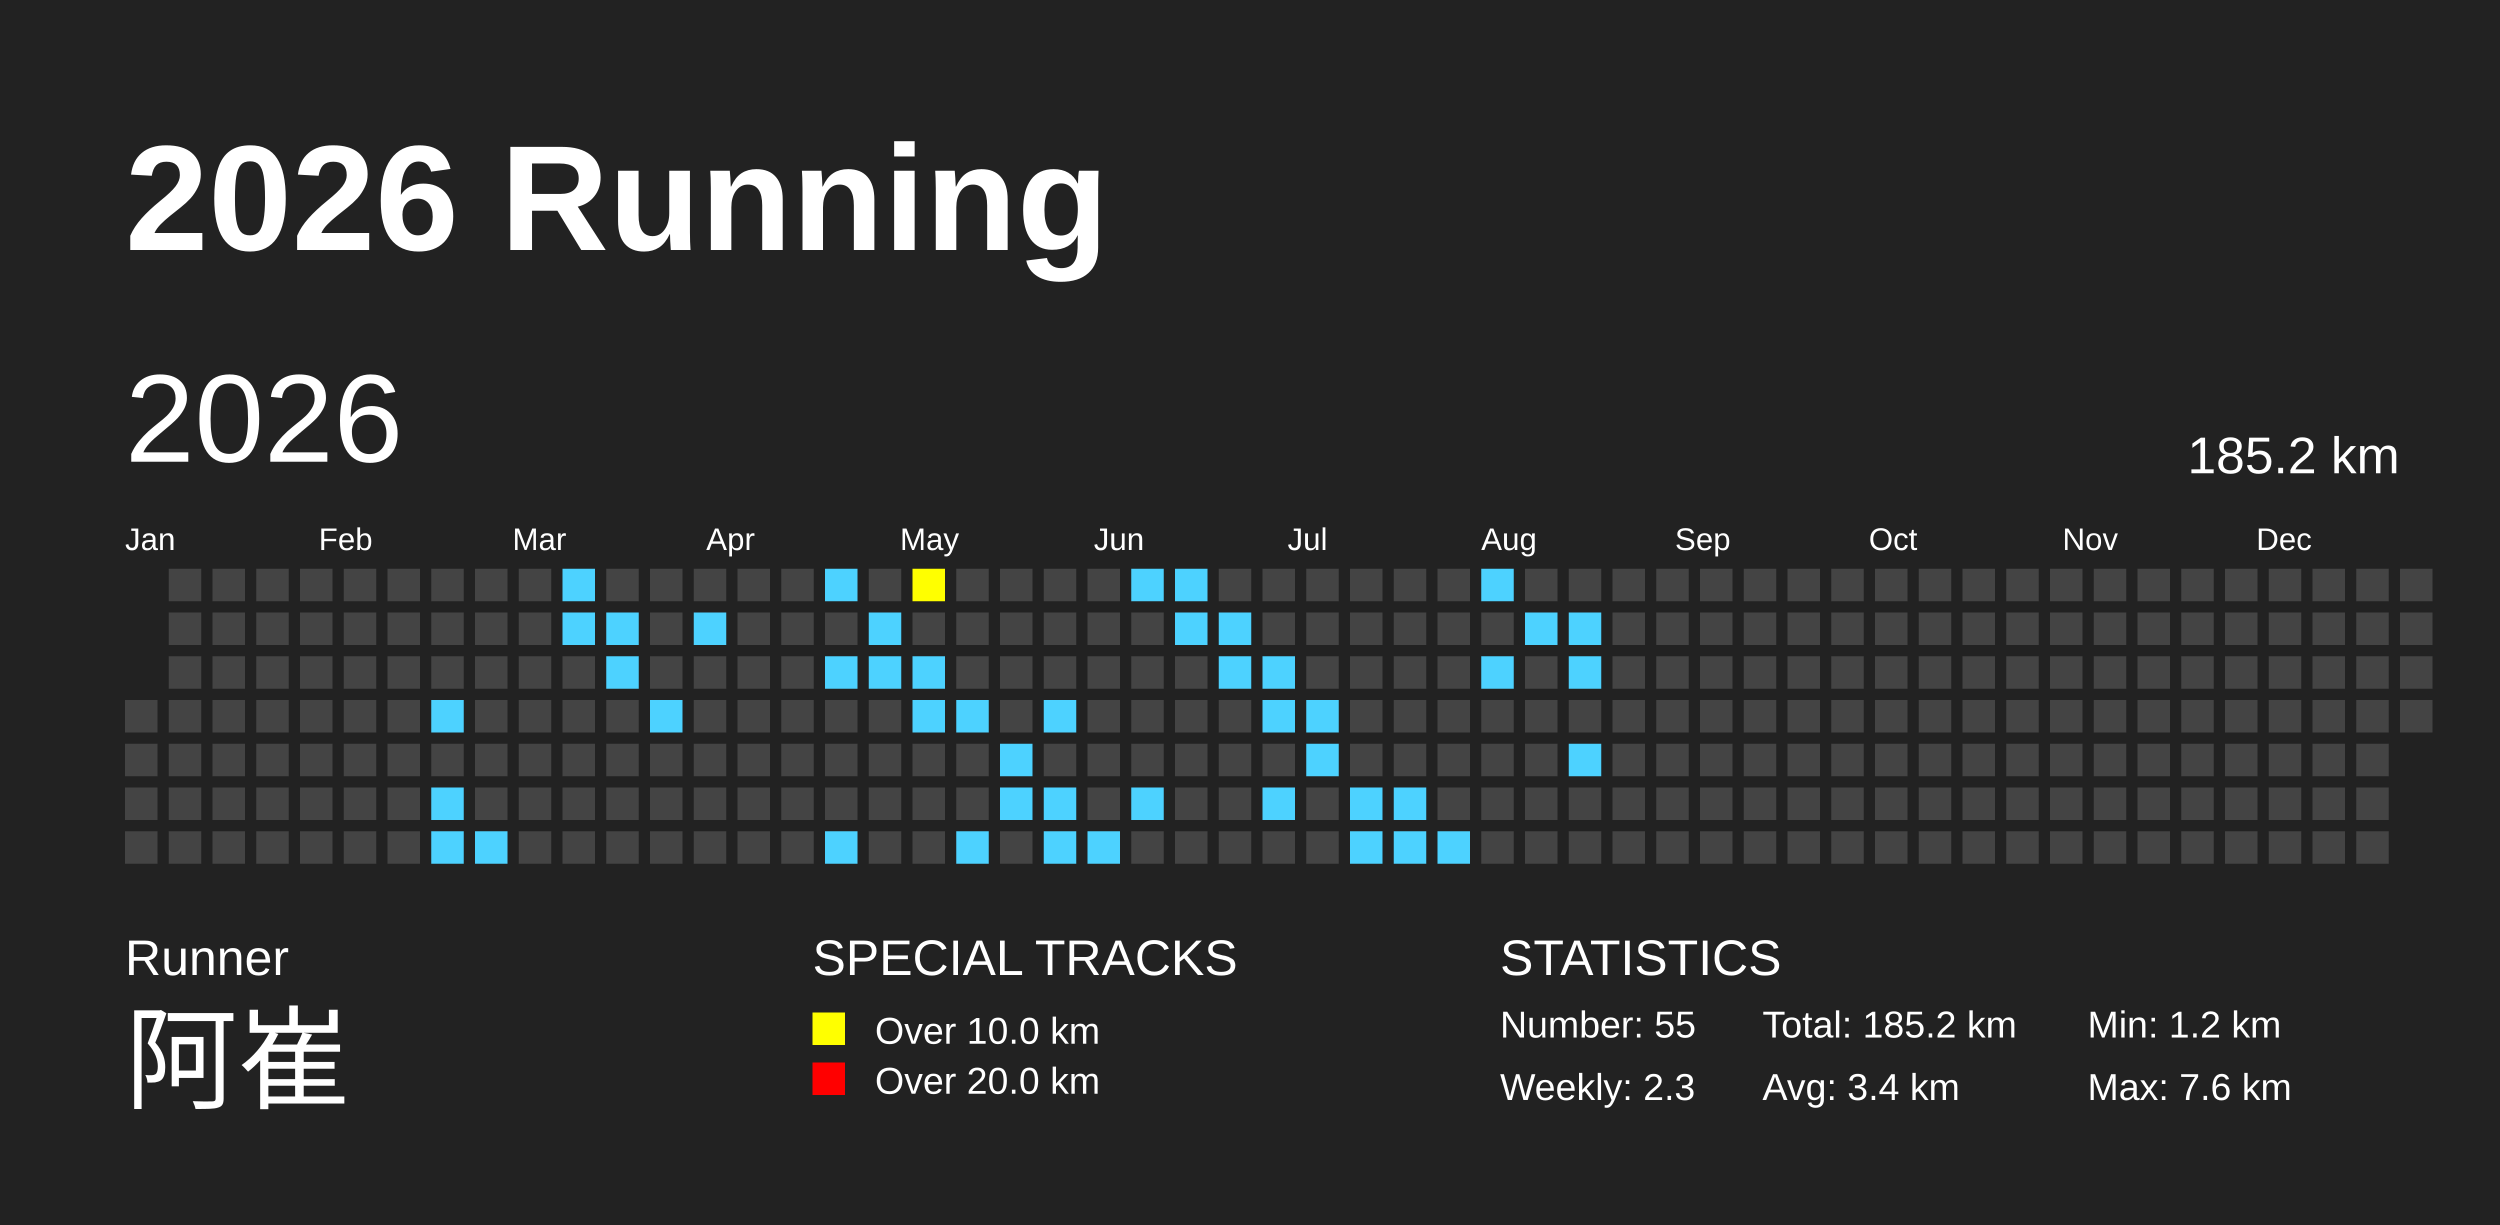
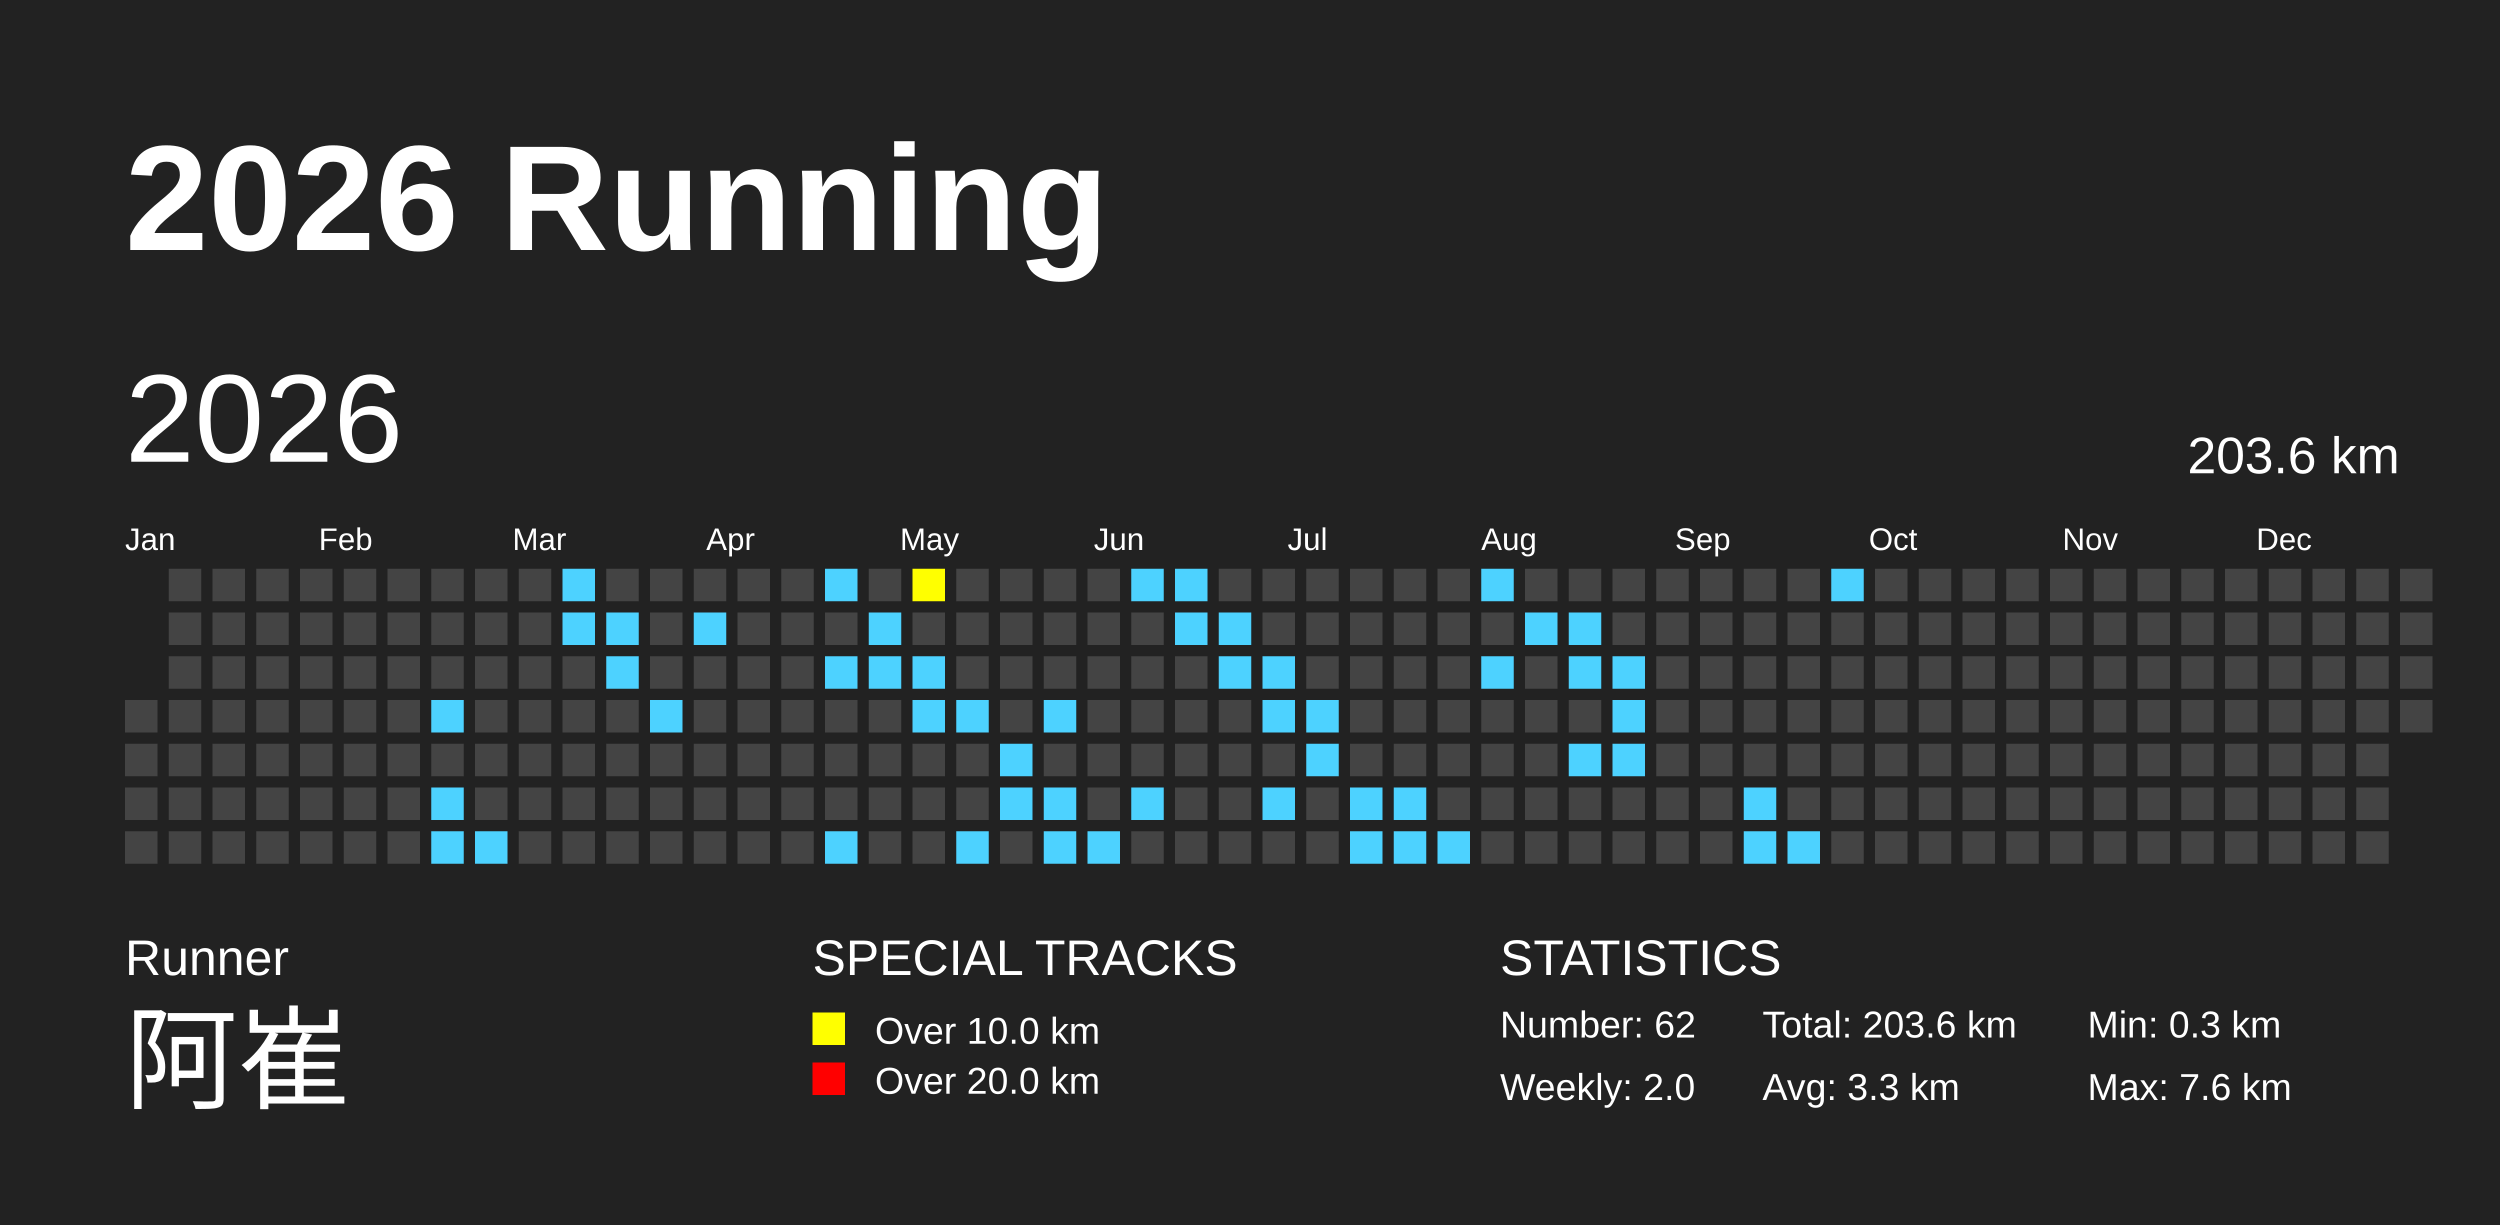
<svg xmlns="http://www.w3.org/2000/svg" baseProfile="full" height="98mm" version="1.1" viewBox="0,0,200,98" width="200mm">
  <defs>
    <pattern height="2" id="indoor-stripe" patternUnits="userSpaceOnUse" width="2">
      <line stroke="white" stroke-opacity="0.45" stroke-width="0.5" x1="0" x2="2" y1="2" y2="0" />
    </pattern>
  </defs>
  <rect fill="#222222" height="98" width="200" x="0" y="0" />
  <text fill="#FFFFFF" style="font-size:12px; font-family:Arial; font-weight:bold;" x="10" y="20">2026 Running</text>
  <text fill="#FFFFFF" style="font-size:4px; font-family:Arial" x="10" y="78">Runner</text>
  <text fill="#FFFFFF" style="font-size:9px; font-family:Arial" x="10" y="88">阿崔</text>
  <text fill="#FFFFFF" style="font-size:4px; font-family:Arial" x="65" y="78">SPECIAL TRACKS</text>
  <rect fill="yellow" height="2.6" width="2.6" x="65" y="81" />
  <text fill="#FFFFFF" style="font-size:3px; font-family:Arial" x="70" y="83.5">Over 10.0 km</text>
  <rect fill="red" height="2.6" width="2.6" x="65" y="85" />
  <text fill="#FFFFFF" style="font-size:3px; font-family:Arial" x="70" y="87.5">Over 20.0 km</text>
  <text fill="#FFFFFF" style="font-size:4px; font-family:Arial" x="120" y="78">STATISTICS</text>
-   <text fill="#FFFFFF" style="font-size:3px; font-family:Arial" x="120" y="83">Number: 55</text>
-   <text fill="#FFFFFF" style="font-size:3px; font-family:Arial" x="120" y="88">Weekly: 2.3</text>
-   <text fill="#FFFFFF" style="font-size:3px; font-family:Arial" x="141" y="83">Total: 185.2 km</text>
-   <text fill="#FFFFFF" style="font-size:3px; font-family:Arial" x="141" y="88">Avg: 3.4 km</text>
-   <text fill="#FFFFFF" style="font-size:3px; font-family:Arial" x="167" y="83">Min: 1.2 km</text>
+   <text fill="#FFFFFF" style="font-size:3px; font-family:Arial" x="120" y="83">Number: 62</text>
+   <text fill="#FFFFFF" style="font-size:3px; font-family:Arial" x="120" y="88">Weekly: 2.0</text>
+   <text fill="#FFFFFF" style="font-size:3px; font-family:Arial" x="141" y="83">Total: 203.6 km</text>
+   <text fill="#FFFFFF" style="font-size:3px; font-family:Arial" x="141" y="88">Avg: 3.3 km</text>
+   <text fill="#FFFFFF" style="font-size:3px; font-family:Arial" x="167" y="83">Min: 0.3 km</text>
  <text fill="#FFFFFF" style="font-size:3px; font-family:Arial" x="167" y="88">Max: 7.6 km</text>
  <text dominant-baseline="hanging" fill="#FFFFFF" style="font-size:10.0px; font-family:Arial;" x="10" y="30">2026</text>
-   <text dominant-baseline="hanging" fill="#FFFFFF" style="font-size:4.125px; font-family:Arial;" x="175" y="35">185.2 km</text>
+   <text dominant-baseline="hanging" fill="#FFFFFF" style="font-size:4.125px; font-family:Arial;" x="175" y="35">203.6 km</text>
  <text fill="#FFFFFF" style="font-size:2.5px; font-family:Arial" x="10.0" y="44">Jan</text>
  <text fill="#FFFFFF" style="font-size:2.5px; font-family:Arial" x="25.5" y="44">Feb</text>
  <text fill="#FFFFFF" style="font-size:2.5px; font-family:Arial" x="41.0" y="44">Mar</text>
  <text fill="#FFFFFF" style="font-size:2.5px; font-family:Arial" x="56.5" y="44">Apr</text>
  <text fill="#FFFFFF" style="font-size:2.5px; font-family:Arial" x="72.0" y="44">May</text>
  <text fill="#FFFFFF" style="font-size:2.5px; font-family:Arial" x="87.5" y="44">Jun</text>
  <text fill="#FFFFFF" style="font-size:2.5px; font-family:Arial" x="103.0" y="44">Jul</text>
  <text fill="#FFFFFF" style="font-size:2.5px; font-family:Arial" x="118.5" y="44">Aug</text>
  <text fill="#FFFFFF" style="font-size:2.5px; font-family:Arial" x="134.0" y="44">Sep</text>
  <text fill="#FFFFFF" style="font-size:2.5px; font-family:Arial" x="149.5" y="44">Oct</text>
  <text fill="#FFFFFF" style="font-size:2.5px; font-family:Arial" x="165.0" y="44">Nov</text>
  <text fill="#FFFFFF" style="font-size:2.5px; font-family:Arial" x="180.5" y="44">Dec</text>
  <rect fill="#444444" height="2.6" width="2.6" x="10.0" y="56.0" />
  <rect fill="#444444" height="2.6" width="2.6" x="10.0" y="59.5" />
  <rect fill="#444444" height="2.6" width="2.6" x="10.0" y="63.0" />
  <rect fill="#444444" height="2.6" width="2.6" x="10.0" y="66.5" />
  <rect fill="#444444" height="2.6" width="2.6" x="13.5" y="45.5" />
  <rect fill="#444444" height="2.6" width="2.6" x="13.5" y="49.0" />
  <rect fill="#444444" height="2.6" width="2.6" x="13.5" y="52.5" />
  <rect fill="#444444" height="2.6" width="2.6" x="13.5" y="56.0" />
  <rect fill="#444444" height="2.6" width="2.6" x="13.5" y="59.5" />
  <rect fill="#444444" height="2.6" width="2.6" x="13.5" y="63.0" />
  <rect fill="#444444" height="2.6" width="2.6" x="13.5" y="66.5" />
  <rect fill="#444444" height="2.6" width="2.6" x="17.0" y="45.5" />
  <rect fill="#444444" height="2.6" width="2.6" x="17.0" y="49.0" />
  <rect fill="#444444" height="2.6" width="2.6" x="17.0" y="52.5" />
  <rect fill="#444444" height="2.6" width="2.6" x="17.0" y="56.0" />
  <rect fill="#444444" height="2.6" width="2.6" x="17.0" y="59.5" />
  <rect fill="#444444" height="2.6" width="2.6" x="17.0" y="63.0" />
  <rect fill="#444444" height="2.6" width="2.6" x="17.0" y="66.5" />
  <rect fill="#444444" height="2.6" width="2.6" x="20.5" y="45.5" />
  <rect fill="#444444" height="2.6" width="2.6" x="20.5" y="49.0" />
  <rect fill="#444444" height="2.6" width="2.6" x="20.5" y="52.5" />
  <rect fill="#444444" height="2.6" width="2.6" x="20.5" y="56.0" />
  <rect fill="#444444" height="2.6" width="2.6" x="20.5" y="59.5" />
  <rect fill="#444444" height="2.6" width="2.6" x="20.5" y="63.0" />
  <rect fill="#444444" height="2.6" width="2.6" x="20.5" y="66.5" />
  <rect fill="#444444" height="2.6" width="2.6" x="24.0" y="45.5" />
  <rect fill="#444444" height="2.6" width="2.6" x="24.0" y="49.0" />
  <rect fill="#444444" height="2.6" width="2.6" x="24.0" y="52.5" />
  <rect fill="#444444" height="2.6" width="2.6" x="24.0" y="56.0" />
  <rect fill="#444444" height="2.6" width="2.6" x="24.0" y="59.5" />
  <rect fill="#444444" height="2.6" width="2.6" x="24.0" y="63.0" />
  <rect fill="#444444" height="2.6" width="2.6" x="24.0" y="66.5" />
  <rect fill="#444444" height="2.6" width="2.6" x="27.5" y="45.5" />
  <rect fill="#444444" height="2.6" width="2.6" x="27.5" y="49.0" />
  <rect fill="#444444" height="2.6" width="2.6" x="27.5" y="52.5" />
  <rect fill="#444444" height="2.6" width="2.6" x="27.5" y="56.0" />
  <rect fill="#444444" height="2.6" width="2.6" x="27.5" y="59.5" />
  <rect fill="#444444" height="2.6" width="2.6" x="27.5" y="63.0" />
  <rect fill="#444444" height="2.6" width="2.6" x="27.5" y="66.5" />
  <rect fill="#444444" height="2.6" width="2.6" x="31.0" y="45.5" />
  <rect fill="#444444" height="2.6" width="2.6" x="31.0" y="49.0" />
  <rect fill="#444444" height="2.6" width="2.6" x="31.0" y="52.5" />
  <rect fill="#444444" height="2.6" width="2.6" x="31.0" y="56.0" />
  <rect fill="#444444" height="2.6" width="2.6" x="31.0" y="59.5" />
  <rect fill="#444444" height="2.6" width="2.6" x="31.0" y="63.0" />
  <rect fill="#444444" height="2.6" width="2.6" x="31.0" y="66.5" />
  <rect fill="#444444" height="2.6" width="2.6" x="34.5" y="45.5" />
  <rect fill="#444444" height="2.6" width="2.6" x="34.5" y="49.0" />
  <rect fill="#444444" height="2.6" width="2.6" x="34.5" y="52.5" />
  <rect fill="#4DD2FF" height="2.6" width="2.6" x="34.5" y="56.0" />
  <rect fill="#444444" height="2.6" width="2.6" x="34.5" y="59.5" />
  <rect fill="#4DD2FF" height="2.6" width="2.6" x="34.5" y="63.0" />
  <rect fill="#4DD2FF" height="2.6" width="2.6" x="34.5" y="66.5" />
  <rect fill="#444444" height="2.6" width="2.6" x="38.0" y="45.5" />
  <rect fill="#444444" height="2.6" width="2.6" x="38.0" y="49.0" />
  <rect fill="#444444" height="2.6" width="2.6" x="38.0" y="52.5" />
  <rect fill="#444444" height="2.6" width="2.6" x="38.0" y="56.0" />
  <rect fill="#444444" height="2.6" width="2.6" x="38.0" y="59.5" />
  <rect fill="#444444" height="2.6" width="2.6" x="38.0" y="63.0" />
  <rect fill="#4DD2FF" height="2.6" width="2.6" x="38.0" y="66.5" />
  <rect fill="#444444" height="2.6" width="2.6" x="41.5" y="45.5" />
  <rect fill="#444444" height="2.6" width="2.6" x="41.5" y="49.0" />
  <rect fill="#444444" height="2.6" width="2.6" x="41.5" y="52.5" />
  <rect fill="#444444" height="2.6" width="2.6" x="41.5" y="56.0" />
  <rect fill="#444444" height="2.6" width="2.6" x="41.5" y="59.5" />
  <rect fill="#444444" height="2.6" width="2.6" x="41.5" y="63.0" />
  <rect fill="#444444" height="2.6" width="2.6" x="41.5" y="66.5" />
  <rect fill="#4DD2FF" height="2.6" width="2.6" x="45.0" y="45.5" />
  <rect fill="#4DD2FF" height="2.6" width="2.6" x="45.0" y="49.0" />
  <rect fill="#444444" height="2.6" width="2.6" x="45.0" y="52.5" />
  <rect fill="#444444" height="2.6" width="2.6" x="45.0" y="56.0" />
  <rect fill="#444444" height="2.6" width="2.6" x="45.0" y="59.5" />
  <rect fill="#444444" height="2.6" width="2.6" x="45.0" y="63.0" />
  <rect fill="#444444" height="2.6" width="2.6" x="45.0" y="66.5" />
  <rect fill="#444444" height="2.6" width="2.6" x="48.5" y="45.5" />
  <rect fill="#4DD2FF" height="2.6" width="2.6" x="48.5" y="49.0" />
  <rect fill="#4DD2FF" height="2.6" width="2.6" x="48.5" y="52.5" />
  <rect fill="#444444" height="2.6" width="2.6" x="48.5" y="56.0" />
  <rect fill="#444444" height="2.6" width="2.6" x="48.5" y="59.5" />
  <rect fill="#444444" height="2.6" width="2.6" x="48.5" y="63.0" />
  <rect fill="#444444" height="2.6" width="2.6" x="48.5" y="66.5" />
  <rect fill="#444444" height="2.6" width="2.6" x="52.0" y="45.5" />
  <rect fill="#444444" height="2.6" width="2.6" x="52.0" y="49.0" />
  <rect fill="#444444" height="2.6" width="2.6" x="52.0" y="52.5" />
  <rect fill="#4DD2FF" height="2.6" width="2.6" x="52.0" y="56.0" />
  <rect fill="#444444" height="2.6" width="2.6" x="52.0" y="59.5" />
  <rect fill="#444444" height="2.6" width="2.6" x="52.0" y="63.0" />
  <rect fill="#444444" height="2.6" width="2.6" x="52.0" y="66.5" />
  <rect fill="#444444" height="2.6" width="2.6" x="55.5" y="45.5" />
  <rect fill="#4DD2FF" height="2.6" width="2.6" x="55.5" y="49.0" />
  <rect fill="#444444" height="2.6" width="2.6" x="55.5" y="52.5" />
  <rect fill="#444444" height="2.6" width="2.6" x="55.5" y="56.0" />
  <rect fill="#444444" height="2.6" width="2.6" x="55.5" y="59.5" />
  <rect fill="#444444" height="2.6" width="2.6" x="55.5" y="63.0" />
  <rect fill="#444444" height="2.6" width="2.6" x="55.5" y="66.5" />
  <rect fill="#444444" height="2.6" width="2.6" x="59.0" y="45.5" />
  <rect fill="#444444" height="2.6" width="2.6" x="59.0" y="49.0" />
  <rect fill="#444444" height="2.6" width="2.6" x="59.0" y="52.5" />
  <rect fill="#444444" height="2.6" width="2.6" x="59.0" y="56.0" />
  <rect fill="#444444" height="2.6" width="2.6" x="59.0" y="59.5" />
  <rect fill="#444444" height="2.6" width="2.6" x="59.0" y="63.0" />
  <rect fill="#444444" height="2.6" width="2.6" x="59.0" y="66.5" />
  <rect fill="#444444" height="2.6" width="2.6" x="62.5" y="45.5" />
  <rect fill="#444444" height="2.6" width="2.6" x="62.5" y="49.0" />
  <rect fill="#444444" height="2.6" width="2.6" x="62.5" y="52.5" />
  <rect fill="#444444" height="2.6" width="2.6" x="62.5" y="56.0" />
  <rect fill="#444444" height="2.6" width="2.6" x="62.5" y="59.5" />
  <rect fill="#444444" height="2.6" width="2.6" x="62.5" y="63.0" />
  <rect fill="#444444" height="2.6" width="2.6" x="62.5" y="66.5" />
  <rect fill="#4DD2FF" height="2.6" width="2.6" x="66.0" y="45.5" />
  <rect fill="#444444" height="2.6" width="2.6" x="66.0" y="49.0" />
  <rect fill="#4DD2FF" height="2.6" width="2.6" x="66.0" y="52.5" />
  <rect fill="#444444" height="2.6" width="2.6" x="66.0" y="56.0" />
  <rect fill="#444444" height="2.6" width="2.6" x="66.0" y="59.5" />
  <rect fill="#444444" height="2.6" width="2.6" x="66.0" y="63.0" />
  <rect fill="#4DD2FF" height="2.6" width="2.6" x="66.0" y="66.5" />
  <rect fill="#444444" height="2.6" width="2.6" x="69.5" y="45.5" />
  <rect fill="#4DD2FF" height="2.6" width="2.6" x="69.5" y="49.0" />
  <rect fill="#4DD2FF" height="2.6" width="2.6" x="69.5" y="52.5" />
  <rect fill="#444444" height="2.6" width="2.6" x="69.5" y="56.0" />
  <rect fill="#444444" height="2.6" width="2.6" x="69.5" y="59.5" />
  <rect fill="#444444" height="2.6" width="2.6" x="69.5" y="63.0" />
  <rect fill="#444444" height="2.6" width="2.6" x="69.5" y="66.5" />
  <rect fill="yellow" height="2.6" width="2.6" x="73.0" y="45.5" />
  <rect fill="#444444" height="2.6" width="2.6" x="73.0" y="49.0" />
  <rect fill="#4DD2FF" height="2.6" width="2.6" x="73.0" y="52.5" />
  <rect fill="#4DD2FF" height="2.6" width="2.6" x="73.0" y="56.0" />
  <rect fill="#444444" height="2.6" width="2.6" x="73.0" y="59.5" />
  <rect fill="#444444" height="2.6" width="2.6" x="73.0" y="63.0" />
  <rect fill="#444444" height="2.6" width="2.6" x="73.0" y="66.5" />
  <rect fill="#444444" height="2.6" width="2.6" x="76.5" y="45.5" />
  <rect fill="#444444" height="2.6" width="2.6" x="76.5" y="49.0" />
  <rect fill="#444444" height="2.6" width="2.6" x="76.5" y="52.5" />
  <rect fill="#4DD2FF" height="2.6" width="2.6" x="76.5" y="56.0" />
  <rect fill="#444444" height="2.6" width="2.6" x="76.5" y="59.5" />
  <rect fill="#444444" height="2.6" width="2.6" x="76.5" y="63.0" />
  <rect fill="#4DD2FF" height="2.6" width="2.6" x="76.5" y="66.5" />
  <rect fill="#444444" height="2.6" width="2.6" x="80.0" y="45.5" />
  <rect fill="#444444" height="2.6" width="2.6" x="80.0" y="49.0" />
  <rect fill="#444444" height="2.6" width="2.6" x="80.0" y="52.5" />
  <rect fill="#444444" height="2.6" width="2.6" x="80.0" y="56.0" />
  <rect fill="#4DD2FF" height="2.6" width="2.6" x="80.0" y="59.5" />
  <rect fill="#4DD2FF" height="2.6" width="2.6" x="80.0" y="63.0" />
  <rect fill="#444444" height="2.6" width="2.6" x="80.0" y="66.5" />
  <rect fill="#444444" height="2.6" width="2.6" x="83.5" y="45.5" />
  <rect fill="#444444" height="2.6" width="2.6" x="83.5" y="49.0" />
  <rect fill="#444444" height="2.6" width="2.6" x="83.5" y="52.5" />
  <rect fill="#4DD2FF" height="2.6" width="2.6" x="83.5" y="56.0" />
  <rect fill="#444444" height="2.6" width="2.6" x="83.5" y="59.5" />
  <rect fill="#4DD2FF" height="2.6" width="2.6" x="83.5" y="63.0" />
  <rect fill="#4DD2FF" height="2.6" width="2.6" x="83.5" y="66.5" />
  <rect fill="#444444" height="2.6" width="2.6" x="87.0" y="45.5" />
  <rect fill="#444444" height="2.6" width="2.6" x="87.0" y="49.0" />
  <rect fill="#444444" height="2.6" width="2.6" x="87.0" y="52.5" />
  <rect fill="#444444" height="2.6" width="2.6" x="87.0" y="56.0" />
  <rect fill="#444444" height="2.6" width="2.6" x="87.0" y="59.5" />
  <rect fill="#444444" height="2.6" width="2.6" x="87.0" y="63.0" />
  <rect fill="#4DD2FF" height="2.6" width="2.6" x="87.0" y="66.5" />
  <rect fill="#4DD2FF" height="2.6" width="2.6" x="90.5" y="45.5" />
  <rect fill="#444444" height="2.6" width="2.6" x="90.5" y="49.0" />
  <rect fill="#444444" height="2.6" width="2.6" x="90.5" y="52.5" />
  <rect fill="#444444" height="2.6" width="2.6" x="90.5" y="56.0" />
  <rect fill="#444444" height="2.6" width="2.6" x="90.5" y="59.5" />
  <rect fill="#4DD2FF" height="2.6" width="2.6" x="90.5" y="63.0" />
  <rect fill="#444444" height="2.6" width="2.6" x="90.5" y="66.5" />
  <rect fill="#4DD2FF" height="2.6" width="2.6" x="94.0" y="45.5" />
  <rect fill="#4DD2FF" height="2.6" width="2.6" x="94.0" y="49.0" />
  <rect fill="#444444" height="2.6" width="2.6" x="94.0" y="52.5" />
  <rect fill="#444444" height="2.6" width="2.6" x="94.0" y="56.0" />
  <rect fill="#444444" height="2.6" width="2.6" x="94.0" y="59.5" />
  <rect fill="#444444" height="2.6" width="2.6" x="94.0" y="63.0" />
  <rect fill="#444444" height="2.6" width="2.6" x="94.0" y="66.5" />
  <rect fill="#444444" height="2.6" width="2.6" x="97.5" y="45.5" />
  <rect fill="#4DD2FF" height="2.6" width="2.6" x="97.5" y="49.0" />
  <rect fill="#4DD2FF" height="2.6" width="2.6" x="97.5" y="52.5" />
  <rect fill="#444444" height="2.6" width="2.6" x="97.5" y="56.0" />
  <rect fill="#444444" height="2.6" width="2.6" x="97.5" y="59.5" />
  <rect fill="#444444" height="2.6" width="2.6" x="97.5" y="63.0" />
  <rect fill="#444444" height="2.6" width="2.6" x="97.5" y="66.5" />
  <rect fill="#444444" height="2.6" width="2.6" x="101.0" y="45.5" />
  <rect fill="#444444" height="2.6" width="2.6" x="101.0" y="49.0" />
  <rect fill="#4DD2FF" height="2.6" width="2.6" x="101.0" y="52.5" />
  <rect fill="#4DD2FF" height="2.6" width="2.6" x="101.0" y="56.0" />
  <rect fill="#444444" height="2.6" width="2.6" x="101.0" y="59.5" />
  <rect fill="#4DD2FF" height="2.6" width="2.6" x="101.0" y="63.0" />
  <rect fill="#444444" height="2.6" width="2.6" x="101.0" y="66.5" />
  <rect fill="#444444" height="2.6" width="2.6" x="104.5" y="45.5" />
  <rect fill="#444444" height="2.6" width="2.6" x="104.5" y="49.0" />
  <rect fill="#444444" height="2.6" width="2.6" x="104.5" y="52.5" />
  <rect fill="#4DD2FF" height="2.6" width="2.6" x="104.5" y="56.0" />
  <rect fill="#4DD2FF" height="2.6" width="2.6" x="104.5" y="59.5" />
  <rect fill="#444444" height="2.6" width="2.6" x="104.5" y="63.0" />
  <rect fill="#444444" height="2.6" width="2.6" x="104.5" y="66.5" />
  <rect fill="#444444" height="2.6" width="2.6" x="108.0" y="45.5" />
  <rect fill="#444444" height="2.6" width="2.6" x="108.0" y="49.0" />
  <rect fill="#444444" height="2.6" width="2.6" x="108.0" y="52.5" />
  <rect fill="#444444" height="2.6" width="2.6" x="108.0" y="56.0" />
  <rect fill="#444444" height="2.6" width="2.6" x="108.0" y="59.5" />
  <rect fill="#4DD2FF" height="2.6" width="2.6" x="108.0" y="63.0" />
  <rect fill="#4DD2FF" height="2.6" width="2.6" x="108.0" y="66.5" />
  <rect fill="#444444" height="2.6" width="2.6" x="111.5" y="45.5" />
  <rect fill="#444444" height="2.6" width="2.6" x="111.5" y="49.0" />
  <rect fill="#444444" height="2.6" width="2.6" x="111.5" y="52.5" />
  <rect fill="#444444" height="2.6" width="2.6" x="111.5" y="56.0" />
  <rect fill="#444444" height="2.6" width="2.6" x="111.5" y="59.5" />
  <rect fill="#4DD2FF" height="2.6" width="2.6" x="111.5" y="63.0" />
  <rect fill="#4DD2FF" height="2.6" width="2.6" x="111.5" y="66.5" />
  <rect fill="#444444" height="2.6" width="2.6" x="115.0" y="45.5" />
  <rect fill="#444444" height="2.6" width="2.6" x="115.0" y="49.0" />
  <rect fill="#444444" height="2.6" width="2.6" x="115.0" y="52.5" />
  <rect fill="#444444" height="2.6" width="2.6" x="115.0" y="56.0" />
  <rect fill="#444444" height="2.6" width="2.6" x="115.0" y="59.5" />
  <rect fill="#444444" height="2.6" width="2.6" x="115.0" y="63.0" />
  <rect fill="#4DD2FF" height="2.6" width="2.6" x="115.0" y="66.5" />
  <rect fill="#4DD2FF" height="2.6" width="2.6" x="118.5" y="45.5" />
  <rect fill="#444444" height="2.6" width="2.6" x="118.5" y="49.0" />
  <rect fill="#4DD2FF" height="2.6" width="2.6" x="118.5" y="52.5" />
  <rect fill="#444444" height="2.6" width="2.6" x="118.5" y="56.0" />
  <rect fill="#444444" height="2.6" width="2.6" x="118.5" y="59.5" />
  <rect fill="#444444" height="2.6" width="2.6" x="118.5" y="63.0" />
  <rect fill="#444444" height="2.6" width="2.6" x="118.5" y="66.5" />
  <rect fill="#444444" height="2.6" width="2.6" x="122.0" y="45.5" />
  <rect fill="#4DD2FF" height="2.6" width="2.6" x="122.0" y="49.0" />
  <rect fill="#444444" height="2.6" width="2.6" x="122.0" y="52.5" />
  <rect fill="#444444" height="2.6" width="2.6" x="122.0" y="56.0" />
  <rect fill="#444444" height="2.6" width="2.6" x="122.0" y="59.5" />
  <rect fill="#444444" height="2.6" width="2.6" x="122.0" y="63.0" />
  <rect fill="#444444" height="2.6" width="2.6" x="122.0" y="66.5" />
  <rect fill="#444444" height="2.6" width="2.6" x="125.5" y="45.5" />
  <rect fill="#4DD2FF" height="2.6" width="2.6" x="125.5" y="49.0" />
  <rect fill="#4DD2FF" height="2.6" width="2.6" x="125.5" y="52.5" />
  <rect fill="#444444" height="2.6" width="2.6" x="125.5" y="56.0" />
  <rect fill="#4DD2FF" height="2.6" width="2.6" x="125.5" y="59.5" />
  <rect fill="#444444" height="2.6" width="2.6" x="125.5" y="63.0" />
  <rect fill="#444444" height="2.6" width="2.6" x="125.5" y="66.5" />
  <rect fill="#444444" height="2.6" width="2.6" x="129.0" y="45.5" />
  <rect fill="#444444" height="2.6" width="2.6" x="129.0" y="49.0" />
-   <rect fill="#444444" height="2.6" width="2.6" x="129.0" y="52.5" />
-   <rect fill="#444444" height="2.6" width="2.6" x="129.0" y="56.0" />
-   <rect fill="#444444" height="2.6" width="2.6" x="129.0" y="59.5" />
+   <rect fill="#4DD2FF" height="2.6" width="2.6" x="129.0" y="52.5" />
+   <rect fill="#4DD2FF" height="2.6" width="2.6" x="129.0" y="56.0" />
+   <rect fill="#4DD2FF" height="2.6" width="2.6" x="129.0" y="59.5" />
  <rect fill="#444444" height="2.6" width="2.6" x="129.0" y="63.0" />
  <rect fill="#444444" height="2.6" width="2.6" x="129.0" y="66.5" />
  <rect fill="#444444" height="2.6" width="2.6" x="132.5" y="45.5" />
  <rect fill="#444444" height="2.6" width="2.6" x="132.5" y="49.0" />
  <rect fill="#444444" height="2.6" width="2.6" x="132.5" y="52.5" />
  <rect fill="#444444" height="2.6" width="2.6" x="132.5" y="56.0" />
  <rect fill="#444444" height="2.6" width="2.6" x="132.5" y="59.5" />
  <rect fill="#444444" height="2.6" width="2.6" x="132.5" y="63.0" />
  <rect fill="#444444" height="2.6" width="2.6" x="132.5" y="66.5" />
  <rect fill="#444444" height="2.6" width="2.6" x="136.0" y="45.5" />
  <rect fill="#444444" height="2.6" width="2.6" x="136.0" y="49.0" />
  <rect fill="#444444" height="2.6" width="2.6" x="136.0" y="52.5" />
  <rect fill="#444444" height="2.6" width="2.6" x="136.0" y="56.0" />
  <rect fill="#444444" height="2.6" width="2.6" x="136.0" y="59.5" />
  <rect fill="#444444" height="2.6" width="2.6" x="136.0" y="63.0" />
  <rect fill="#444444" height="2.6" width="2.6" x="136.0" y="66.5" />
  <rect fill="#444444" height="2.6" width="2.6" x="139.5" y="45.5" />
  <rect fill="#444444" height="2.6" width="2.6" x="139.5" y="49.0" />
  <rect fill="#444444" height="2.6" width="2.6" x="139.5" y="52.5" />
  <rect fill="#444444" height="2.6" width="2.6" x="139.5" y="56.0" />
  <rect fill="#444444" height="2.6" width="2.6" x="139.5" y="59.5" />
-   <rect fill="#444444" height="2.6" width="2.6" x="139.5" y="63.0" />
-   <rect fill="#444444" height="2.6" width="2.6" x="139.5" y="66.5" />
+   <rect fill="#4DD2FF" height="2.6" width="2.6" x="139.5" y="63.0" />
+   <rect fill="#4DD2FF" height="2.6" width="2.6" x="139.5" y="66.5" />
  <rect fill="#444444" height="2.6" width="2.6" x="143.0" y="45.5" />
  <rect fill="#444444" height="2.6" width="2.6" x="143.0" y="49.0" />
  <rect fill="#444444" height="2.6" width="2.6" x="143.0" y="52.5" />
  <rect fill="#444444" height="2.6" width="2.6" x="143.0" y="56.0" />
  <rect fill="#444444" height="2.6" width="2.6" x="143.0" y="59.5" />
  <rect fill="#444444" height="2.6" width="2.6" x="143.0" y="63.0" />
-   <rect fill="#444444" height="2.6" width="2.6" x="143.0" y="66.5" />
-   <rect fill="#444444" height="2.6" width="2.6" x="146.5" y="45.5" />
+   <rect fill="#4DD2FF" height="2.6" width="2.6" x="143.0" y="66.5" />
+   <rect fill="#4DD2FF" height="2.6" width="2.6" x="146.5" y="45.5" />
  <rect fill="#444444" height="2.6" width="2.6" x="146.5" y="49.0" />
  <rect fill="#444444" height="2.6" width="2.6" x="146.5" y="52.5" />
  <rect fill="#444444" height="2.6" width="2.6" x="146.5" y="56.0" />
  <rect fill="#444444" height="2.6" width="2.6" x="146.5" y="59.5" />
  <rect fill="#444444" height="2.6" width="2.6" x="146.5" y="63.0" />
  <rect fill="#444444" height="2.6" width="2.6" x="146.5" y="66.5" />
  <rect fill="#444444" height="2.6" width="2.6" x="150.0" y="45.5" />
  <rect fill="#444444" height="2.6" width="2.6" x="150.0" y="49.0" />
  <rect fill="#444444" height="2.6" width="2.6" x="150.0" y="52.5" />
  <rect fill="#444444" height="2.6" width="2.6" x="150.0" y="56.0" />
  <rect fill="#444444" height="2.6" width="2.6" x="150.0" y="59.5" />
  <rect fill="#444444" height="2.6" width="2.6" x="150.0" y="63.0" />
  <rect fill="#444444" height="2.6" width="2.6" x="150.0" y="66.5" />
  <rect fill="#444444" height="2.6" width="2.6" x="153.5" y="45.5" />
  <rect fill="#444444" height="2.6" width="2.6" x="153.5" y="49.0" />
  <rect fill="#444444" height="2.6" width="2.6" x="153.5" y="52.5" />
  <rect fill="#444444" height="2.6" width="2.6" x="153.5" y="56.0" />
  <rect fill="#444444" height="2.6" width="2.6" x="153.5" y="59.5" />
  <rect fill="#444444" height="2.6" width="2.6" x="153.5" y="63.0" />
  <rect fill="#444444" height="2.6" width="2.6" x="153.5" y="66.5" />
  <rect fill="#444444" height="2.6" width="2.6" x="157.0" y="45.5" />
  <rect fill="#444444" height="2.6" width="2.6" x="157.0" y="49.0" />
  <rect fill="#444444" height="2.6" width="2.6" x="157.0" y="52.5" />
  <rect fill="#444444" height="2.6" width="2.6" x="157.0" y="56.0" />
  <rect fill="#444444" height="2.6" width="2.6" x="157.0" y="59.5" />
  <rect fill="#444444" height="2.6" width="2.6" x="157.0" y="63.0" />
  <rect fill="#444444" height="2.6" width="2.6" x="157.0" y="66.5" />
  <rect fill="#444444" height="2.6" width="2.6" x="160.5" y="45.5" />
  <rect fill="#444444" height="2.6" width="2.6" x="160.5" y="49.0" />
  <rect fill="#444444" height="2.6" width="2.6" x="160.5" y="52.5" />
  <rect fill="#444444" height="2.6" width="2.6" x="160.5" y="56.0" />
  <rect fill="#444444" height="2.6" width="2.6" x="160.5" y="59.5" />
  <rect fill="#444444" height="2.6" width="2.6" x="160.5" y="63.0" />
  <rect fill="#444444" height="2.6" width="2.6" x="160.5" y="66.5" />
  <rect fill="#444444" height="2.6" width="2.6" x="164.0" y="45.5" />
  <rect fill="#444444" height="2.6" width="2.6" x="164.0" y="49.0" />
  <rect fill="#444444" height="2.6" width="2.6" x="164.0" y="52.5" />
  <rect fill="#444444" height="2.6" width="2.6" x="164.0" y="56.0" />
  <rect fill="#444444" height="2.6" width="2.6" x="164.0" y="59.5" />
  <rect fill="#444444" height="2.6" width="2.6" x="164.0" y="63.0" />
  <rect fill="#444444" height="2.6" width="2.6" x="164.0" y="66.5" />
  <rect fill="#444444" height="2.6" width="2.6" x="167.5" y="45.5" />
  <rect fill="#444444" height="2.6" width="2.6" x="167.5" y="49.0" />
  <rect fill="#444444" height="2.6" width="2.6" x="167.5" y="52.5" />
  <rect fill="#444444" height="2.6" width="2.6" x="167.5" y="56.0" />
  <rect fill="#444444" height="2.6" width="2.6" x="167.5" y="59.5" />
  <rect fill="#444444" height="2.6" width="2.6" x="167.5" y="63.0" />
  <rect fill="#444444" height="2.6" width="2.6" x="167.5" y="66.5" />
  <rect fill="#444444" height="2.6" width="2.6" x="171.0" y="45.5" />
  <rect fill="#444444" height="2.6" width="2.6" x="171.0" y="49.0" />
  <rect fill="#444444" height="2.6" width="2.6" x="171.0" y="52.5" />
  <rect fill="#444444" height="2.6" width="2.6" x="171.0" y="56.0" />
  <rect fill="#444444" height="2.6" width="2.6" x="171.0" y="59.5" />
  <rect fill="#444444" height="2.6" width="2.6" x="171.0" y="63.0" />
  <rect fill="#444444" height="2.6" width="2.6" x="171.0" y="66.5" />
  <rect fill="#444444" height="2.6" width="2.6" x="174.5" y="45.5" />
  <rect fill="#444444" height="2.6" width="2.6" x="174.5" y="49.0" />
  <rect fill="#444444" height="2.6" width="2.6" x="174.5" y="52.5" />
  <rect fill="#444444" height="2.6" width="2.6" x="174.5" y="56.0" />
  <rect fill="#444444" height="2.6" width="2.6" x="174.5" y="59.5" />
  <rect fill="#444444" height="2.6" width="2.6" x="174.5" y="63.0" />
  <rect fill="#444444" height="2.6" width="2.6" x="174.5" y="66.5" />
  <rect fill="#444444" height="2.6" width="2.6" x="178.0" y="45.5" />
  <rect fill="#444444" height="2.6" width="2.6" x="178.0" y="49.0" />
  <rect fill="#444444" height="2.6" width="2.6" x="178.0" y="52.5" />
  <rect fill="#444444" height="2.6" width="2.6" x="178.0" y="56.0" />
  <rect fill="#444444" height="2.6" width="2.6" x="178.0" y="59.5" />
  <rect fill="#444444" height="2.6" width="2.6" x="178.0" y="63.0" />
  <rect fill="#444444" height="2.6" width="2.6" x="178.0" y="66.5" />
  <rect fill="#444444" height="2.6" width="2.6" x="181.5" y="45.5" />
  <rect fill="#444444" height="2.6" width="2.6" x="181.5" y="49.0" />
  <rect fill="#444444" height="2.6" width="2.6" x="181.5" y="52.5" />
  <rect fill="#444444" height="2.6" width="2.6" x="181.5" y="56.0" />
  <rect fill="#444444" height="2.6" width="2.6" x="181.5" y="59.5" />
  <rect fill="#444444" height="2.6" width="2.6" x="181.5" y="63.0" />
  <rect fill="#444444" height="2.6" width="2.6" x="181.5" y="66.5" />
  <rect fill="#444444" height="2.6" width="2.6" x="185.0" y="45.5" />
  <rect fill="#444444" height="2.6" width="2.6" x="185.0" y="49.0" />
  <rect fill="#444444" height="2.6" width="2.6" x="185.0" y="52.5" />
  <rect fill="#444444" height="2.6" width="2.6" x="185.0" y="56.0" />
  <rect fill="#444444" height="2.6" width="2.6" x="185.0" y="59.5" />
  <rect fill="#444444" height="2.6" width="2.6" x="185.0" y="63.0" />
  <rect fill="#444444" height="2.6" width="2.6" x="185.0" y="66.5" />
  <rect fill="#444444" height="2.6" width="2.6" x="188.5" y="45.5" />
  <rect fill="#444444" height="2.6" width="2.6" x="188.5" y="49.0" />
  <rect fill="#444444" height="2.6" width="2.6" x="188.5" y="52.5" />
  <rect fill="#444444" height="2.6" width="2.6" x="188.5" y="56.0" />
  <rect fill="#444444" height="2.6" width="2.6" x="188.5" y="59.5" />
  <rect fill="#444444" height="2.6" width="2.6" x="188.5" y="63.0" />
  <rect fill="#444444" height="2.6" width="2.6" x="188.5" y="66.5" />
  <rect fill="#444444" height="2.6" width="2.6" x="192.0" y="45.5" />
  <rect fill="#444444" height="2.6" width="2.6" x="192.0" y="49.0" />
  <rect fill="#444444" height="2.6" width="2.6" x="192.0" y="52.5" />
  <rect fill="#444444" height="2.6" width="2.6" x="192.0" y="56.0" />
</svg>
